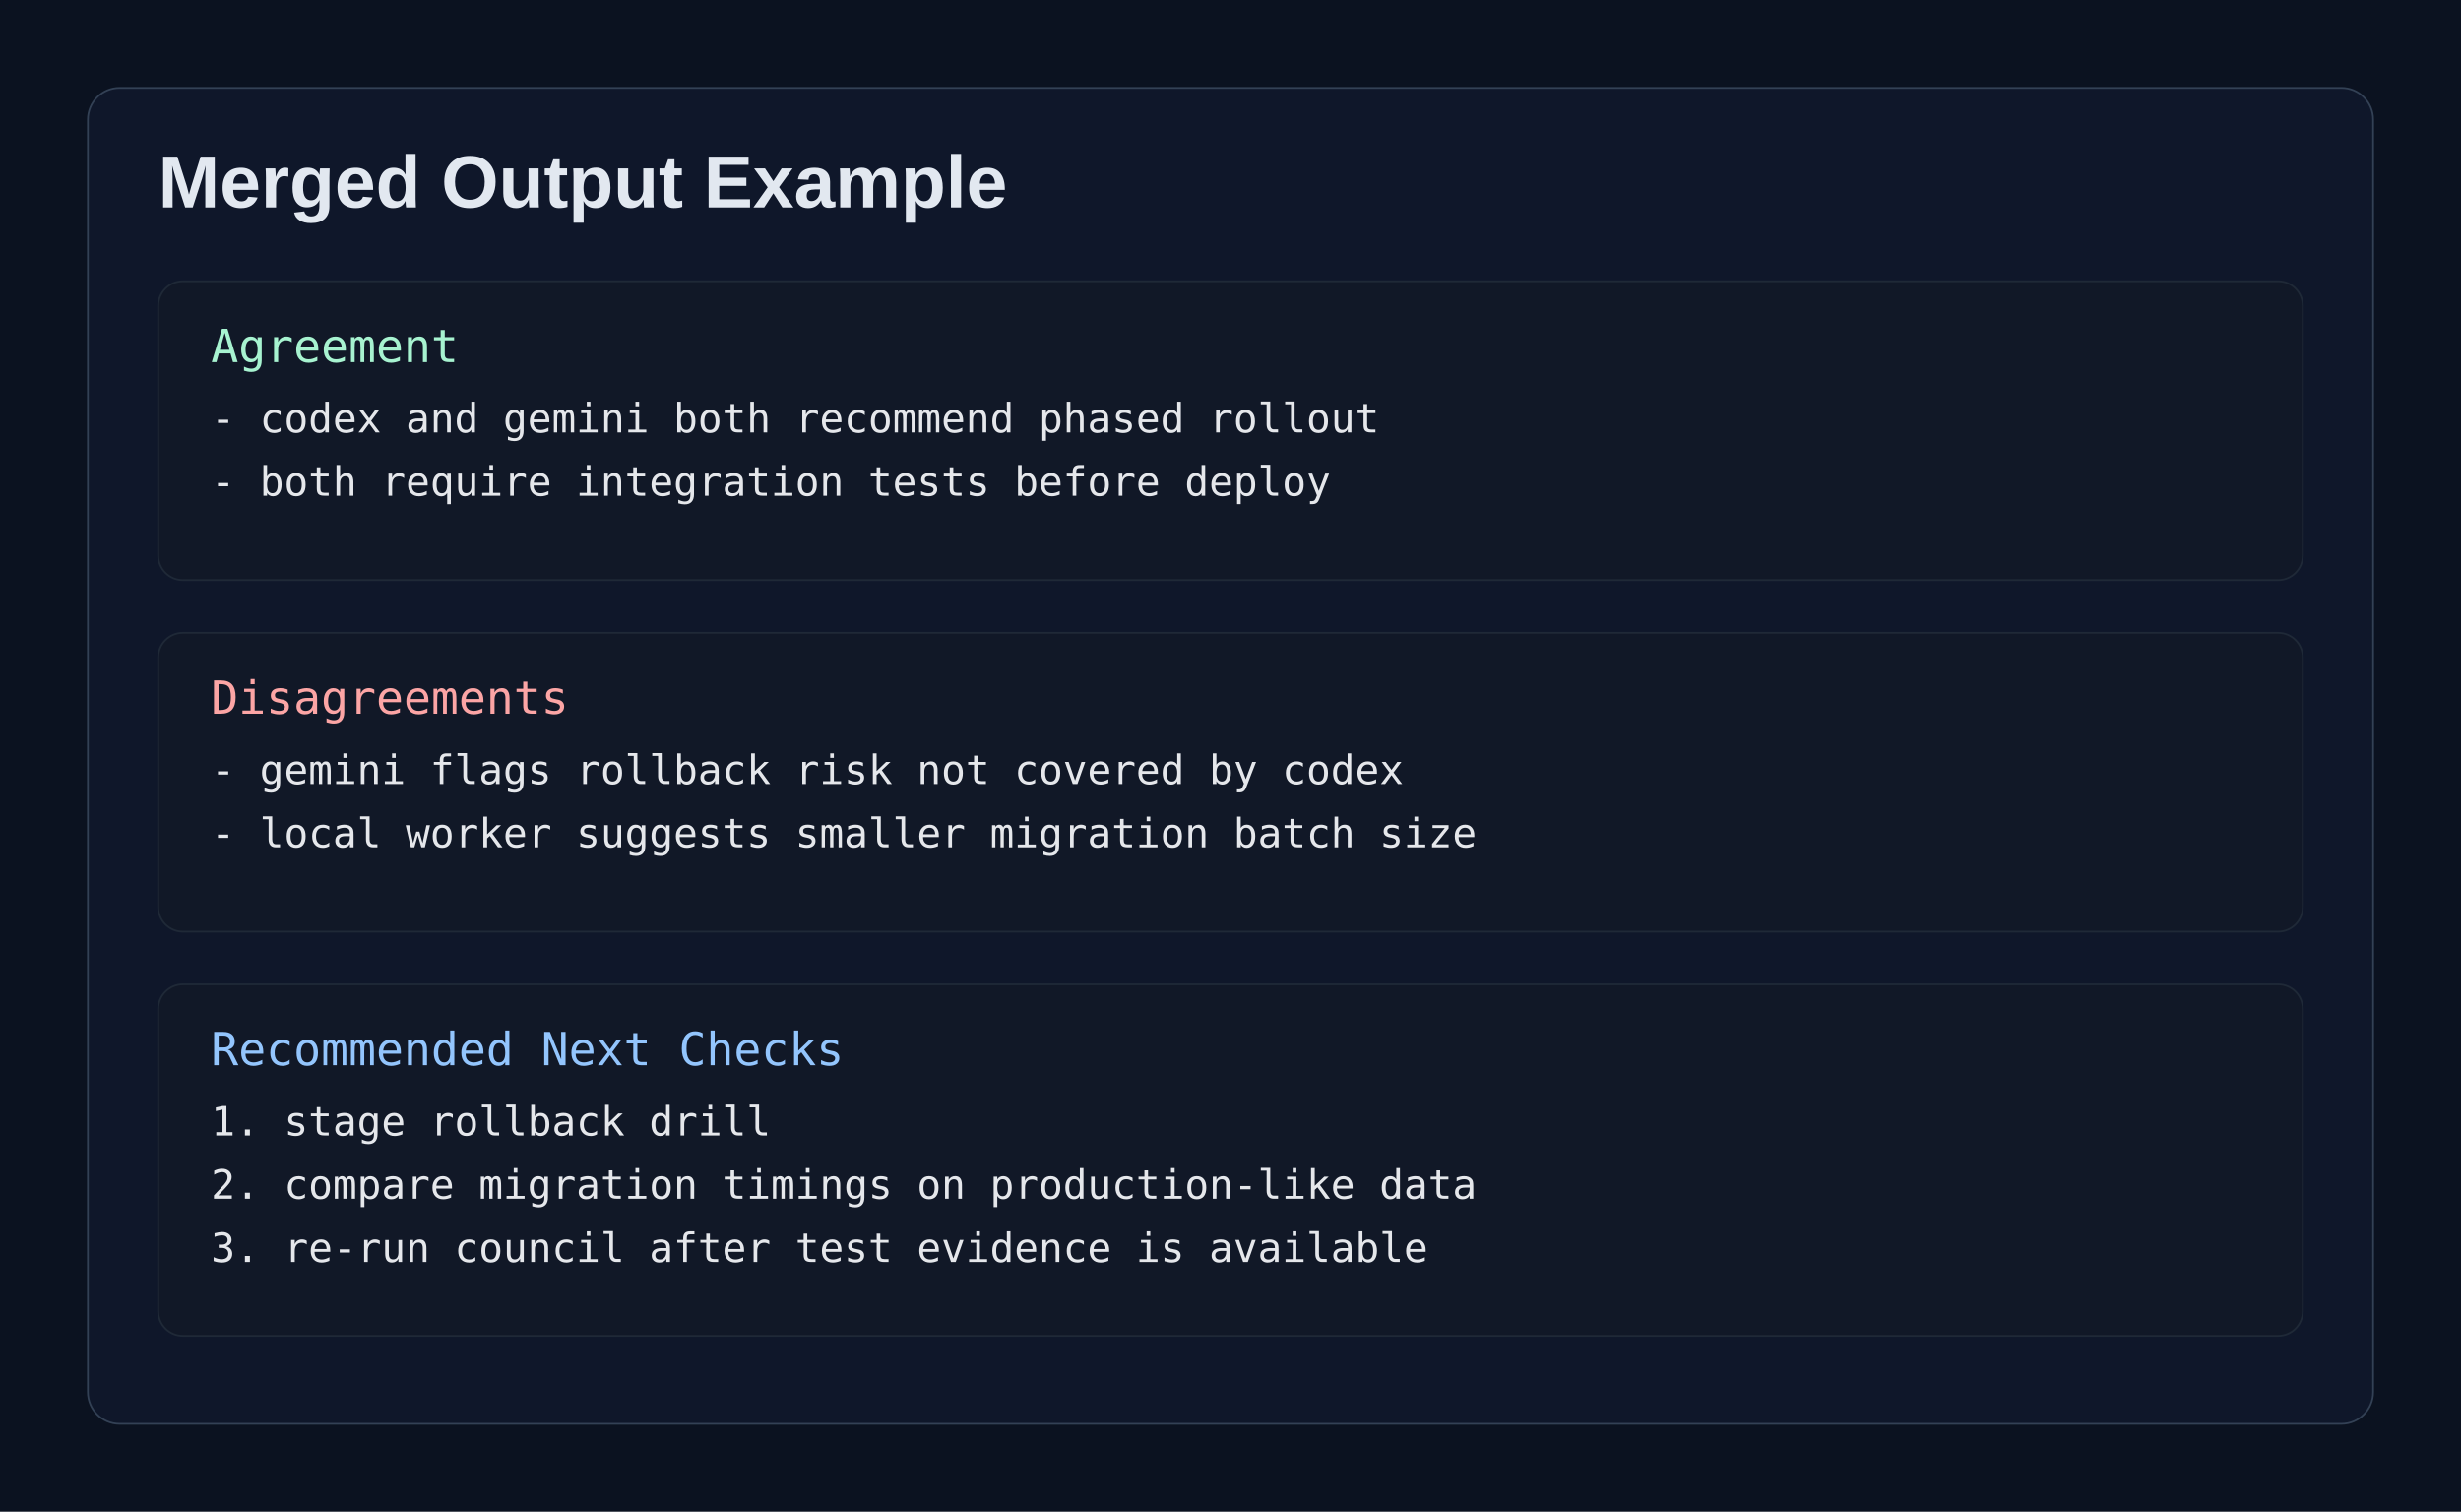
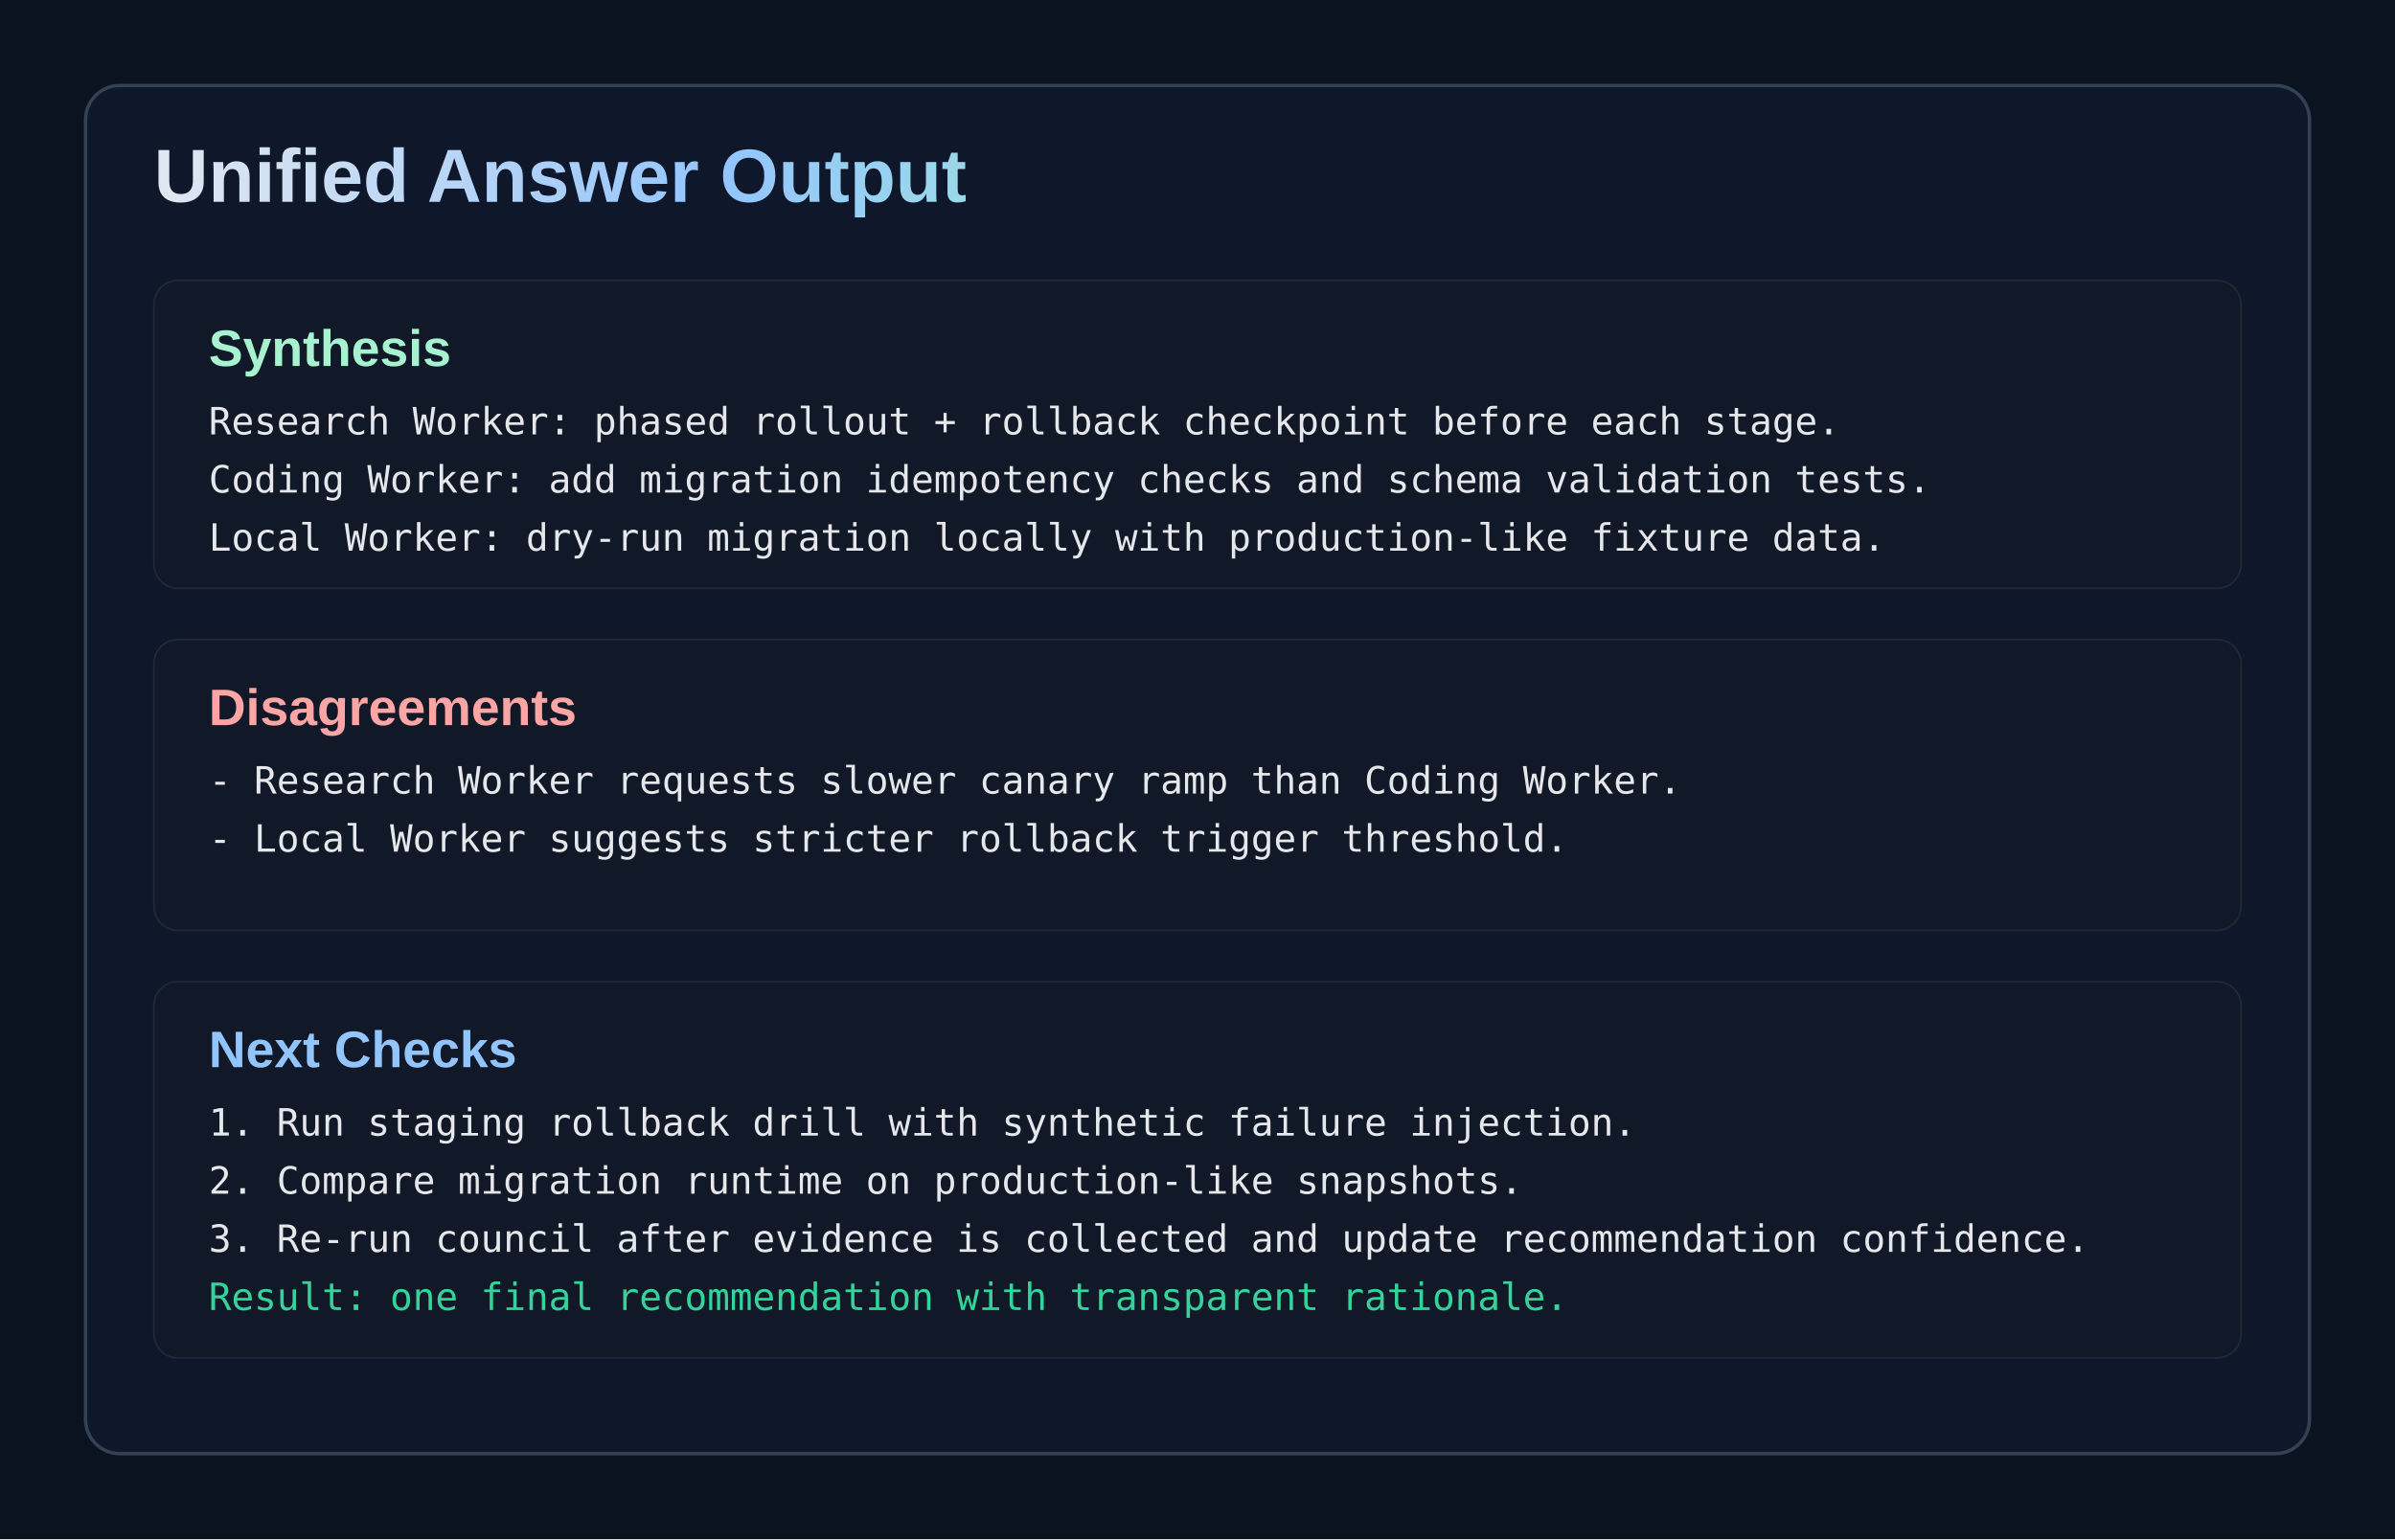
- <svg xmlns="http://www.w3.org/2000/svg" width="1400" height="860" viewBox="0 0 1400 860" fill="none">
-   <rect width="1400" height="860" fill="#0B1220" />
-   <rect x="50" y="50" width="1300" height="760" rx="18" fill="#0F172A" stroke="#334155" />
-   <text x="90" y="118" fill="#E2E8F0" font-family="Segoe UI, Arial, sans-serif" font-size="42" font-weight="700">Merged Output Example</text>
-   <rect x="90" y="160" width="1220" height="170" rx="14" fill="#111827" stroke="#1F2937" />
-   <text x="120" y="206" fill="#A7F3D0" font-family="Consolas, Menlo, monospace" font-size="26">Agreement</text>
-   <text x="120" y="246" fill="#E5E7EB" font-family="Consolas, Menlo, monospace" font-size="23">- codex and gemini both recommend phased rollout</text>
-   <text x="120" y="282" fill="#E5E7EB" font-family="Consolas, Menlo, monospace" font-size="23">- both require integration tests before deploy</text>
-   <rect x="90" y="360" width="1220" height="170" rx="14" fill="#111827" stroke="#1F2937" />
-   <text x="120" y="406" fill="#FCA5A5" font-family="Consolas, Menlo, monospace" font-size="26">Disagreements</text>
-   <text x="120" y="446" fill="#E5E7EB" font-family="Consolas, Menlo, monospace" font-size="23">- gemini flags rollback risk not covered by codex</text>
-   <text x="120" y="482" fill="#E5E7EB" font-family="Consolas, Menlo, monospace" font-size="23">- local worker suggests smaller migration batch size</text>
-   <rect x="90" y="560" width="1220" height="200" rx="14" fill="#111827" stroke="#1F2937" />
-   <text x="120" y="606" fill="#93C5FD" font-family="Consolas, Menlo, monospace" font-size="26">Recommended Next Checks</text>
-   <text x="120" y="646" fill="#E5E7EB" font-family="Consolas, Menlo, monospace" font-size="23">1. stage rollback drill</text>
-   <text x="120" y="682" fill="#E5E7EB" font-family="Consolas, Menlo, monospace" font-size="23">2. compare migration timings on production-like data</text>
-   <text x="120" y="718" fill="#E5E7EB" font-family="Consolas, Menlo, monospace" font-size="23">3. re-run council after test evidence is available</text>
+ <svg xmlns="http://www.w3.org/2000/svg" width="1400" height="900" viewBox="0 0 1400 900" fill="none">
+   <defs>
+     <linearGradient id="titleGrad" x1="90" y1="40" x2="760" y2="120" gradientUnits="userSpaceOnUse">
+       <stop stop-color="#E2E8F0" />
+       <stop offset="0.5" stop-color="#93C5FD" />
+       <stop offset="1" stop-color="#A7F3D0" />
+     </linearGradient>
+   </defs>
+   <rect width="1400" height="900" fill="#0B1220" />
+   <rect x="50" y="50" width="1300" height="800" rx="20" fill="#0F172A" stroke="#334155" stroke-width="2" />
+   <text x="90" y="118" fill="url(#titleGrad)" font-family="Segoe UI, Arial, sans-serif" font-size="44" font-weight="700">Unified Answer Output</text>
+   <rect x="90" y="164" width="1220" height="180" rx="14" fill="#111827" stroke="#1F2937" />
+   <text x="122" y="214" fill="#A7F3D0" font-family="Segoe UI, Arial, sans-serif" font-size="30" font-weight="700">Synthesis</text>
+   <text x="122" y="254" fill="#E5E7EB" font-family="Consolas, Menlo, monospace" font-size="22">Research Worker: phased rollout + rollback checkpoint before each stage.</text>
+   <text x="122" y="288" fill="#E5E7EB" font-family="Consolas, Menlo, monospace" font-size="22">Coding Worker: add migration idempotency checks and schema validation tests.</text>
+   <text x="122" y="322" fill="#E5E7EB" font-family="Consolas, Menlo, monospace" font-size="22">Local Worker: dry-run migration locally with production-like fixture data.</text>
+   <rect x="90" y="374" width="1220" height="170" rx="14" fill="#111827" stroke="#1F2937" />
+   <text x="122" y="424" fill="#FCA5A5" font-family="Segoe UI, Arial, sans-serif" font-size="30" font-weight="700">Disagreements</text>
+   <text x="122" y="464" fill="#E5E7EB" font-family="Consolas, Menlo, monospace" font-size="22">- Research Worker requests slower canary ramp than Coding Worker.</text>
+   <text x="122" y="498" fill="#E5E7EB" font-family="Consolas, Menlo, monospace" font-size="22">- Local Worker suggests stricter rollback trigger threshold.</text>
+   <rect x="90" y="574" width="1220" height="220" rx="14" fill="#111827" stroke="#1F2937" />
+   <text x="122" y="624" fill="#93C5FD" font-family="Segoe UI, Arial, sans-serif" font-size="30" font-weight="700">Next Checks</text>
+   <text x="122" y="664" fill="#E5E7EB" font-family="Consolas, Menlo, monospace" font-size="22">1. Run staging rollback drill with synthetic failure injection.</text>
+   <text x="122" y="698" fill="#E5E7EB" font-family="Consolas, Menlo, monospace" font-size="22">2. Compare migration runtime on production-like snapshots.</text>
+   <text x="122" y="732" fill="#E5E7EB" font-family="Consolas, Menlo, monospace" font-size="22">3. Re-run council after evidence is collected and update recommendation confidence.</text>
+   <text x="122" y="766" fill="#34D399" font-family="Consolas, Menlo, monospace" font-size="22">Result: one final recommendation with transparent rationale.</text>
</svg>
